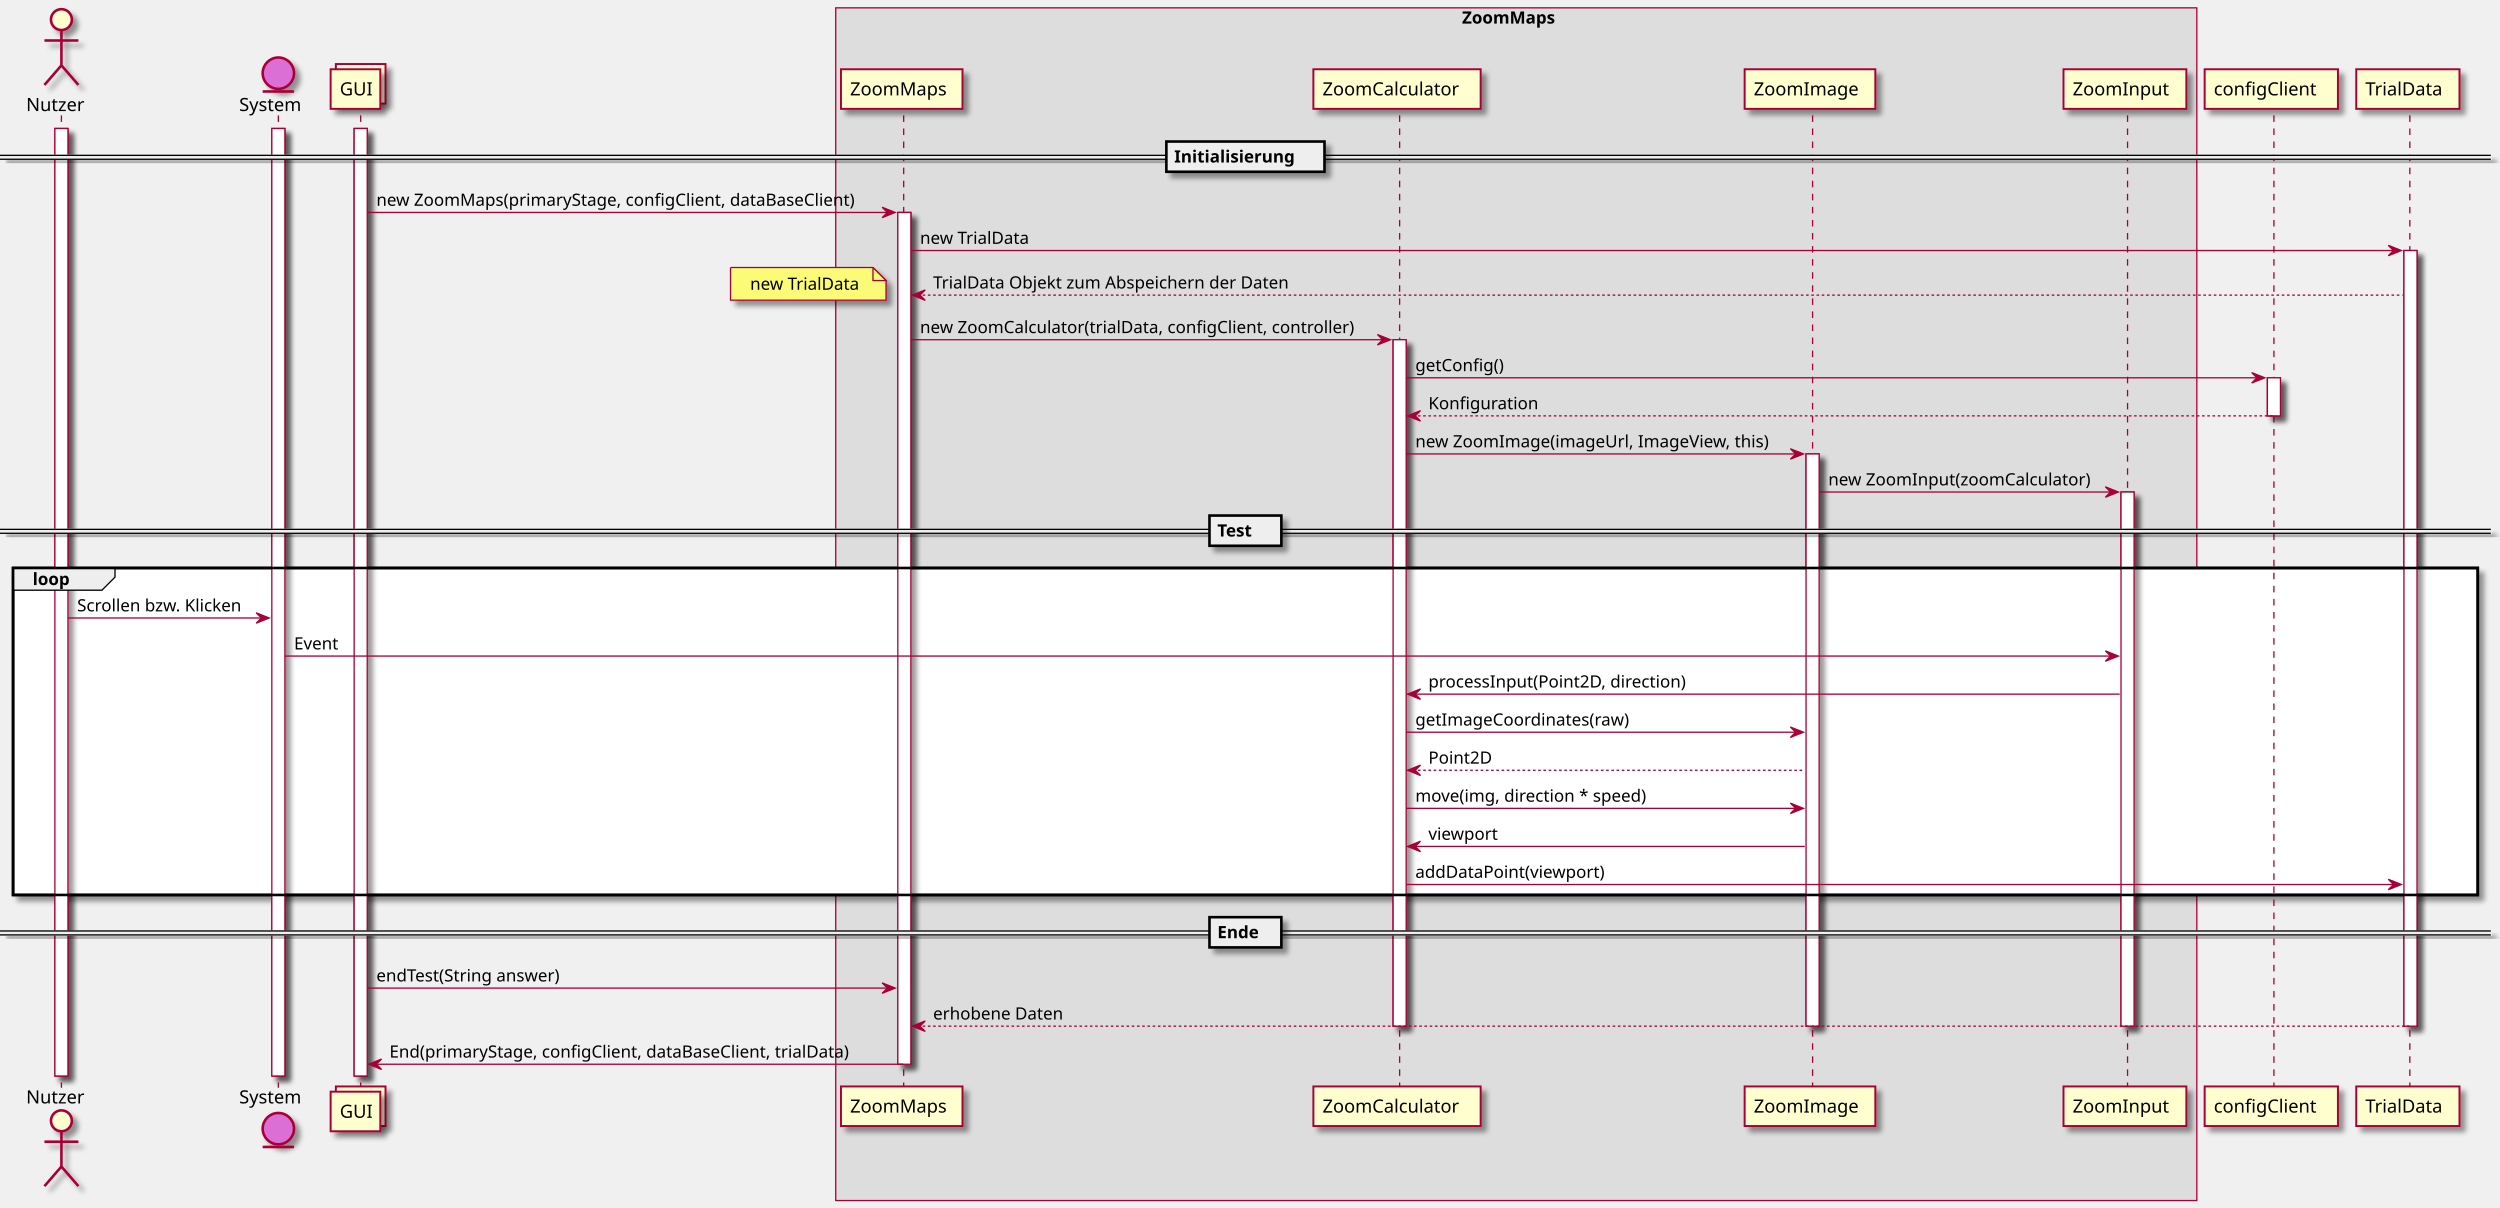
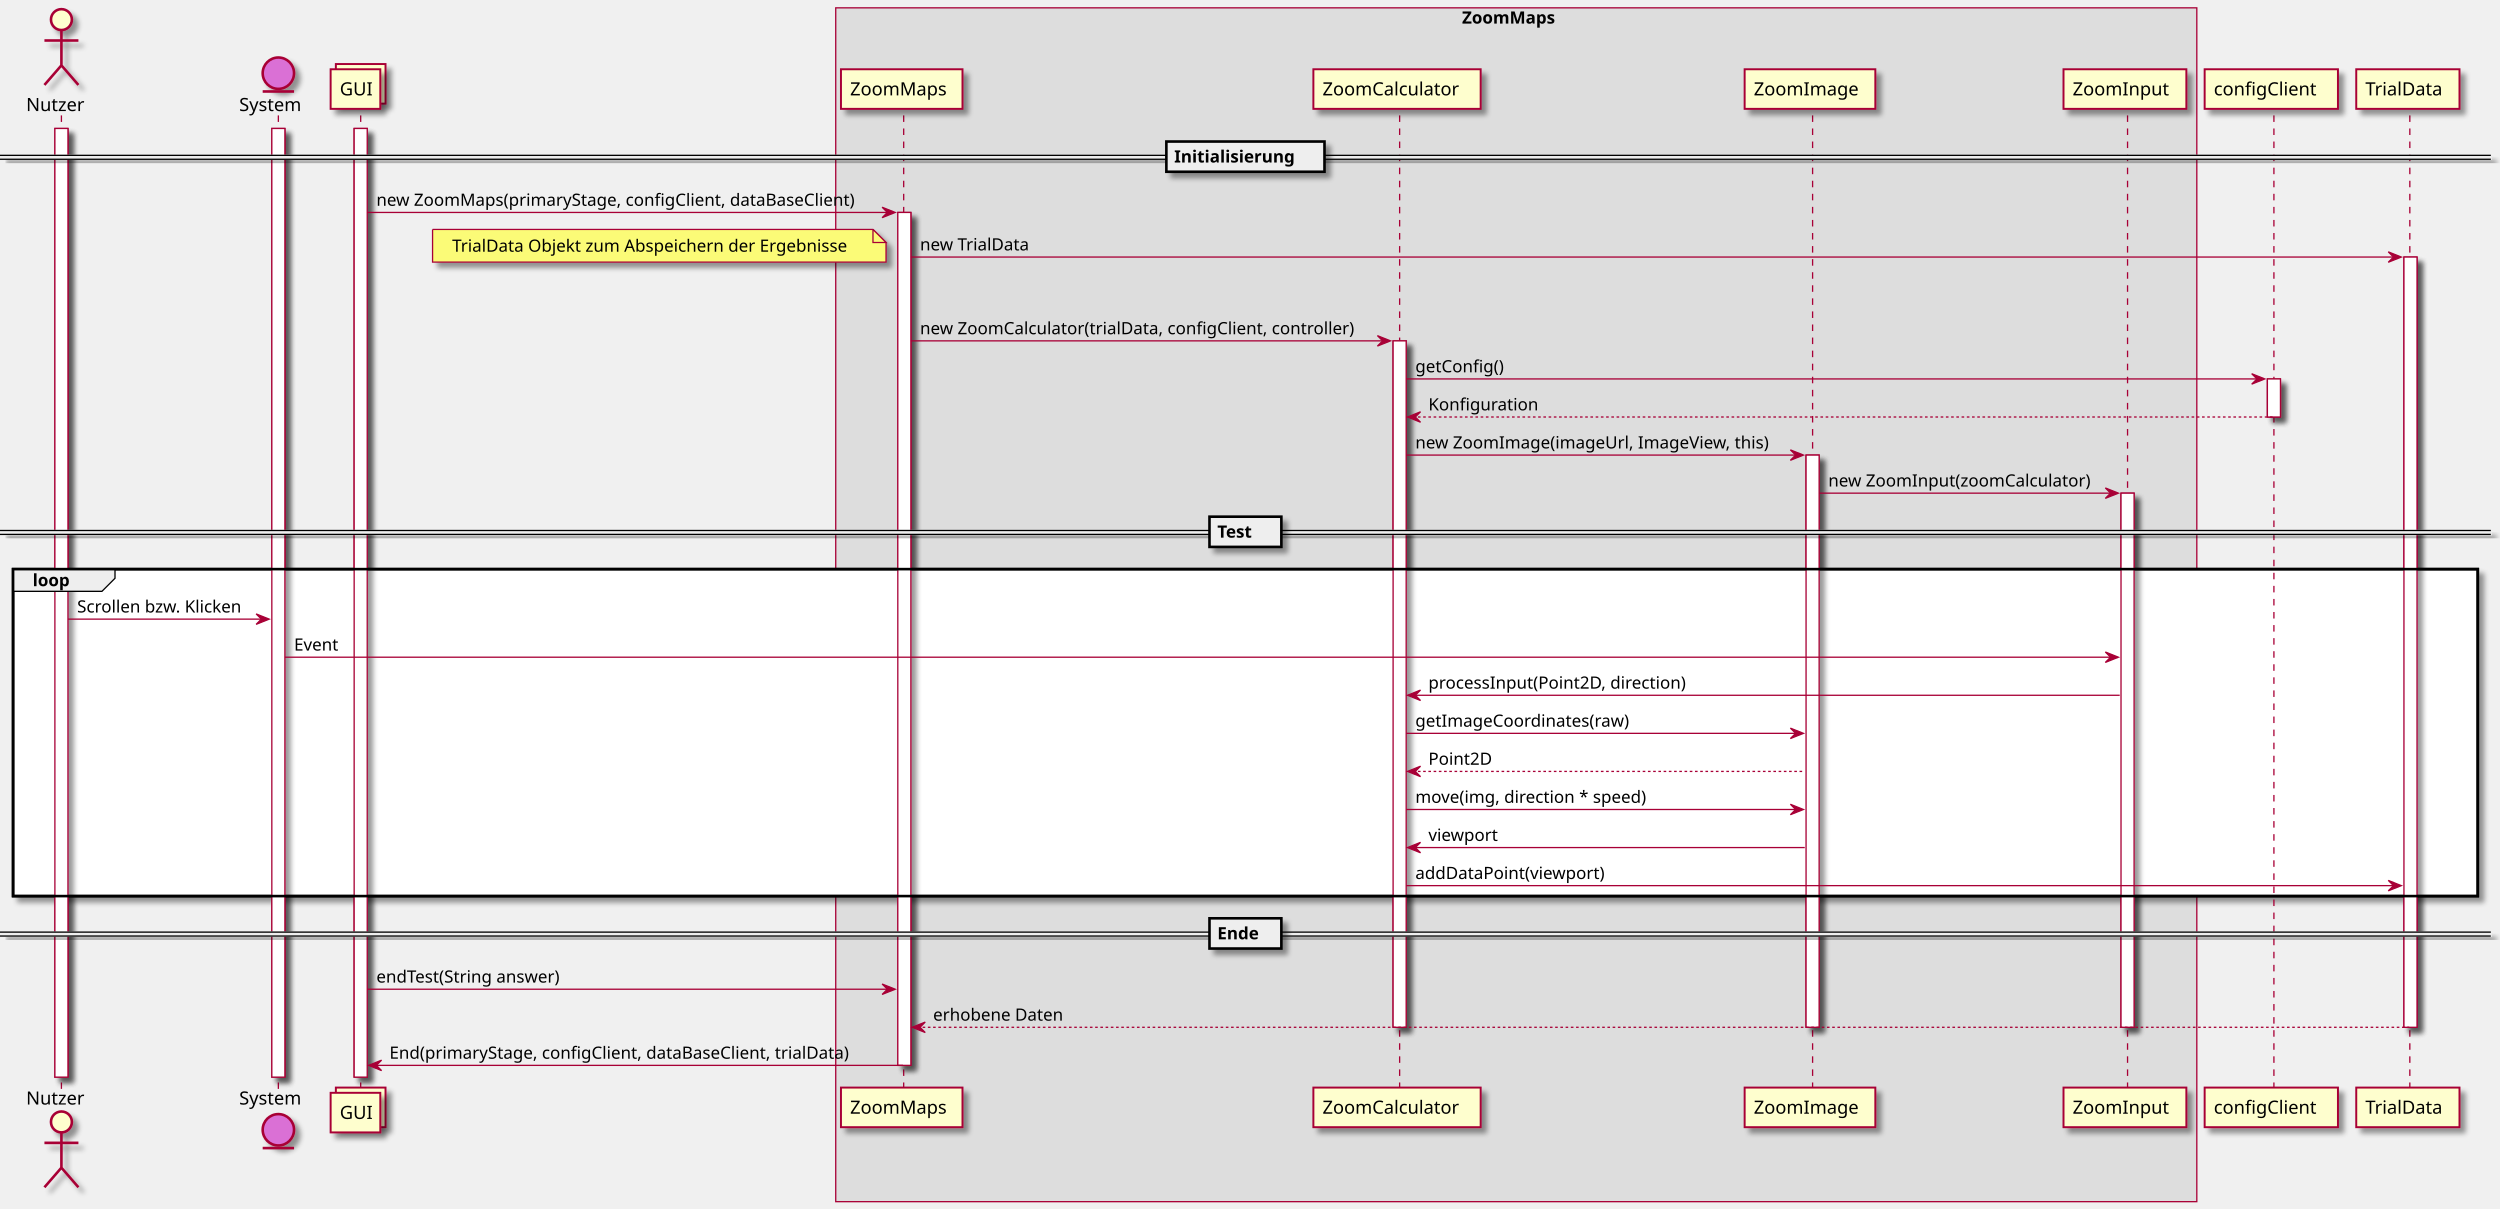
- <svg xmlns="http://www.w3.org/2000/svg" contentScriptType="application/ecmascript" contentStyleType="text/css" height="924px" preserveAspectRatio="none" style="width:1913px;height:924px;background:#FFFFFF;" version="1.1" viewBox="0 0 1913 924" width="1913px" zoomAndPan="magnify">
+ <svg xmlns="http://www.w3.org/2000/svg" contentScriptType="application/ecmascript" contentStyleType="text/css" height="925px" preserveAspectRatio="none" style="width:1913px;height:925px;background:#FFFFFF;" version="1.1" viewBox="0 0 1913 925" width="1913px" zoomAndPan="magnify">
  <defs>
-     <filter height="300%" id="f1d7zb2lvnrbby" width="300%" x="-1" y="-1">
+     <filter height="300%" id="f13p0og6taqlgd" width="300%" x="-1" y="-1">
      <feGaussianBlur result="blurOut" stdDeviation="2.0" />
      <feColorMatrix in="blurOut" result="blurOut2" type="matrix" values="0 0 0 0 0 0 0 0 0 0 0 0 0 0 0 0 0 0 .4 0" />
      <feOffset dx="4.0" dy="4.0" in="blurOut2" result="blurOut3" />
      <feBlend in="SourceGraphic" in2="blurOut3" mode="normal" />
    </filter>
  </defs>
  <g>
-     <rect fill="#DDDDDD" height="912.648" style="stroke:#A80036;stroke-width:1.0;" width="1041.5" x="639.5" y="6" />
+     <rect fill="#DDDDDD" height="913.516" style="stroke:#A80036;stroke-width:1.0;" width="1041.5" x="639.5" y="6" />
    <text fill="#000000" font-family="sans-serif" font-size="13" font-weight="bold" lengthAdjust="spacing" textLength="83" x="1118.75" y="18.067">ZoomMaps</text>
-     <rect fill="#FFFFFF" filter="url(#f1d7zb2lvnrbby)" height="725.055" style="stroke:#A80036;stroke-width:1.0;" width="10" x="42" y="98.297" />
-     <rect fill="#FFFFFF" filter="url(#f1d7zb2lvnrbby)" height="725.055" style="stroke:#A80036;stroke-width:1.0;" width="10" x="208" y="98.297" />
-     <rect fill="#FFFFFF" filter="url(#f1d7zb2lvnrbby)" height="725.055" style="stroke:#A80036;stroke-width:1.0;" width="10" x="271" y="98.297" />
-     <rect fill="#FFFFFF" filter="url(#f1d7zb2lvnrbby)" height="651.789" style="stroke:#A80036;stroke-width:1.0;" width="10" x="687" y="162.562" />
-     <rect fill="#FFFFFF" filter="url(#f1d7zb2lvnrbby)" height="525.258" style="stroke:#A80036;stroke-width:1.0;" width="10" x="1066" y="259.961" />
-     <rect fill="#FFFFFF" filter="url(#f1d7zb2lvnrbby)" height="437.859" style="stroke:#A80036;stroke-width:1.0;" width="10" x="1382" y="347.359" />
-     <rect fill="#FFFFFF" filter="url(#f1d7zb2lvnrbby)" height="408.727" style="stroke:#A80036;stroke-width:1.0;" width="10" x="1623" y="376.492" />
-     <rect fill="#FFFFFF" filter="url(#f1d7zb2lvnrbby)" height="29.133" style="stroke:#A80036;stroke-width:1.0;" width="10" x="1735" y="289.094" />
-     <rect fill="#FFFFFF" filter="url(#f1d7zb2lvnrbby)" height="593.523" style="stroke:#A80036;stroke-width:1.0;" width="10" x="1839.5" y="191.695" />
-     <rect fill="#FFFFFF" filter="url(#f1d7zb2lvnrbby)" height="250.195" style="stroke:#000000;stroke-width:2.0;" width="1886" x="10" y="434.625" />
-     <line style="stroke:#A80036;stroke-width:1.0;stroke-dasharray:5.0,5.0;" x1="47" x2="47" y1="88.297" y2="832.352" />
-     <line style="stroke:#A80036;stroke-width:1.0;stroke-dasharray:5.0,5.0;" x1="213" x2="213" y1="88.297" y2="832.352" />
-     <line style="stroke:#A80036;stroke-width:1.0;stroke-dasharray:5.0,5.0;" x1="276" x2="276" y1="88.297" y2="832.352" />
-     <line style="stroke:#A80036;stroke-width:1.0;stroke-dasharray:5.0,5.0;" x1="691.5" x2="691.5" y1="88.297" y2="832.352" />
-     <line style="stroke:#A80036;stroke-width:1.0;stroke-dasharray:5.0,5.0;" x1="1071" x2="1071" y1="88.297" y2="832.352" />
-     <line style="stroke:#A80036;stroke-width:1.0;stroke-dasharray:5.0,5.0;" x1="1387" x2="1387" y1="88.297" y2="832.352" />
-     <line style="stroke:#A80036;stroke-width:1.0;stroke-dasharray:5.0,5.0;" x1="1628" x2="1628" y1="88.297" y2="832.352" />
-     <line style="stroke:#A80036;stroke-width:1.0;stroke-dasharray:5.0,5.0;" x1="1740" x2="1740" y1="88.297" y2="832.352" />
-     <line style="stroke:#A80036;stroke-width:1.0;stroke-dasharray:5.0,5.0;" x1="1844" x2="1844" y1="88.297" y2="832.352" />
+     <rect fill="#FFFFFF" filter="url(#f13p0og6taqlgd)" height="725.922" style="stroke:#A80036;stroke-width:1.0;" width="10" x="42" y="98.297" />
+     <rect fill="#FFFFFF" filter="url(#f13p0og6taqlgd)" height="725.922" style="stroke:#A80036;stroke-width:1.0;" width="10" x="208" y="98.297" />
+     <rect fill="#FFFFFF" filter="url(#f13p0og6taqlgd)" height="725.922" style="stroke:#A80036;stroke-width:1.0;" width="10" x="271" y="98.297" />
+     <rect fill="#FFFFFF" filter="url(#f13p0og6taqlgd)" height="652.656" style="stroke:#A80036;stroke-width:1.0;" width="10" x="687" y="162.562" />
+     <rect fill="#FFFFFF" filter="url(#f13p0og6taqlgd)" height="525.258" style="stroke:#A80036;stroke-width:1.0;" width="10" x="1066" y="260.828" />
+     <rect fill="#FFFFFF" filter="url(#f13p0og6taqlgd)" height="437.859" style="stroke:#A80036;stroke-width:1.0;" width="10" x="1382" y="348.227" />
+     <rect fill="#FFFFFF" filter="url(#f13p0og6taqlgd)" height="408.727" style="stroke:#A80036;stroke-width:1.0;" width="10" x="1623" y="377.359" />
+     <rect fill="#FFFFFF" filter="url(#f13p0og6taqlgd)" height="29.133" style="stroke:#A80036;stroke-width:1.0;" width="10" x="1735" y="289.961" />
+     <rect fill="#FFFFFF" filter="url(#f13p0og6taqlgd)" height="589.391" style="stroke:#A80036;stroke-width:1.0;" width="10" x="1839.5" y="196.695" />
+     <rect fill="#FFFFFF" filter="url(#f13p0og6taqlgd)" height="250.195" style="stroke:#000000;stroke-width:2.0;" width="1886" x="10" y="435.492" />
+     <line style="stroke:#A80036;stroke-width:1.0;stroke-dasharray:5.0,5.0;" x1="47" x2="47" y1="88.297" y2="833.219" />
+     <line style="stroke:#A80036;stroke-width:1.0;stroke-dasharray:5.0,5.0;" x1="213" x2="213" y1="88.297" y2="833.219" />
+     <line style="stroke:#A80036;stroke-width:1.0;stroke-dasharray:5.0,5.0;" x1="276" x2="276" y1="88.297" y2="833.219" />
+     <line style="stroke:#A80036;stroke-width:1.0;stroke-dasharray:5.0,5.0;" x1="691.5" x2="691.5" y1="88.297" y2="833.219" />
+     <line style="stroke:#A80036;stroke-width:1.0;stroke-dasharray:5.0,5.0;" x1="1071" x2="1071" y1="88.297" y2="833.219" />
+     <line style="stroke:#A80036;stroke-width:1.0;stroke-dasharray:5.0,5.0;" x1="1387" x2="1387" y1="88.297" y2="833.219" />
+     <line style="stroke:#A80036;stroke-width:1.0;stroke-dasharray:5.0,5.0;" x1="1628" x2="1628" y1="88.297" y2="833.219" />
+     <line style="stroke:#A80036;stroke-width:1.0;stroke-dasharray:5.0,5.0;" x1="1740" x2="1740" y1="88.297" y2="833.219" />
+     <line style="stroke:#A80036;stroke-width:1.0;stroke-dasharray:5.0,5.0;" x1="1844" x2="1844" y1="88.297" y2="833.219" />
    <text fill="#000000" font-family="sans-serif" font-size="14" lengthAdjust="spacing" textLength="48" x="20" y="84.995">Nutzer</text>
-     <ellipse cx="47" cy="15" fill="#FEFECE" filter="url(#f1d7zb2lvnrbby)" rx="8" ry="8" style="stroke:#A80036;stroke-width:2.0;" />
-     <path d="M47,23 L47,50 M34,31 L60,31 M47,50 L34,65 M47,50 L60,65 " fill="none" filter="url(#f1d7zb2lvnrbby)" style="stroke:#A80036;stroke-width:2.0;" />
-     <text fill="#000000" font-family="sans-serif" font-size="14" lengthAdjust="spacing" textLength="48" x="20" y="844.347">Nutzer</text>
-     <ellipse cx="47" cy="857.648" fill="#FEFECE" filter="url(#f1d7zb2lvnrbby)" rx="8" ry="8" style="stroke:#A80036;stroke-width:2.0;" />
-     <path d="M47,865.648 L47,892.648 M34,873.648 L60,873.648 M47,892.648 L34,907.648 M47,892.648 L60,907.648 " fill="none" filter="url(#f1d7zb2lvnrbby)" style="stroke:#A80036;stroke-width:2.0;" />
+     <ellipse cx="47" cy="15" fill="#FEFECE" filter="url(#f13p0og6taqlgd)" rx="8" ry="8" style="stroke:#A80036;stroke-width:2.0;" />
+     <path d="M47,23 L47,50 M34,31 L60,31 M47,50 L34,65 M47,50 L60,65 " fill="none" filter="url(#f13p0og6taqlgd)" style="stroke:#A80036;stroke-width:2.0;" />
+     <text fill="#000000" font-family="sans-serif" font-size="14" lengthAdjust="spacing" textLength="48" x="20" y="845.214">Nutzer</text>
+     <ellipse cx="47" cy="858.516" fill="#FEFECE" filter="url(#f13p0og6taqlgd)" rx="8" ry="8" style="stroke:#A80036;stroke-width:2.0;" />
+     <path d="M47,866.516 L47,893.516 M34,874.516 L60,874.516 M47,893.516 L34,908.516 M47,893.516 L60,908.516 " fill="none" filter="url(#f13p0og6taqlgd)" style="stroke:#A80036;stroke-width:2.0;" />
    <text fill="#000000" font-family="sans-serif" font-size="14" lengthAdjust="spacing" textLength="54" x="183" y="84.995">System</text>
-     <ellipse cx="213" cy="56" fill="#DA70D5" filter="url(#f1d7zb2lvnrbby)" rx="12" ry="12" style="stroke:#A80036;stroke-width:2.0;" />
+     <ellipse cx="213" cy="56" fill="#DA70D5" filter="url(#f13p0og6taqlgd)" rx="12" ry="12" style="stroke:#A80036;stroke-width:2.0;" />
    <line style="stroke:#A80036;stroke-width:2.0;" x1="201" x2="225" y1="70" y2="70" />
-     <text fill="#000000" font-family="sans-serif" font-size="14" lengthAdjust="spacing" textLength="54" x="183" y="844.347">System</text>
-     <ellipse cx="213" cy="863.648" fill="#DA70D5" filter="url(#f1d7zb2lvnrbby)" rx="12" ry="12" style="stroke:#A80036;stroke-width:2.0;" />
-     <line style="stroke:#A80036;stroke-width:2.0;" x1="201" x2="225" y1="877.648" y2="877.648" />
-     <rect fill="#FEFECE" filter="url(#f1d7zb2lvnrbby)" height="30.297" style="stroke:#A80036;stroke-width:1.5;" width="38" x="257" y="49" />
-     <rect fill="#FEFECE" filter="url(#f1d7zb2lvnrbby)" height="30.297" style="stroke:#A80036;stroke-width:1.5;" width="38" x="253" y="53" />
+     <text fill="#000000" font-family="sans-serif" font-size="14" lengthAdjust="spacing" textLength="54" x="183" y="845.214">System</text>
+     <ellipse cx="213" cy="864.516" fill="#DA70D5" filter="url(#f13p0og6taqlgd)" rx="12" ry="12" style="stroke:#A80036;stroke-width:2.0;" />
+     <line style="stroke:#A80036;stroke-width:2.0;" x1="201" x2="225" y1="878.516" y2="878.516" />
+     <rect fill="#FEFECE" filter="url(#f13p0og6taqlgd)" height="30.297" style="stroke:#A80036;stroke-width:1.5;" width="38" x="257" y="49" />
+     <rect fill="#FEFECE" filter="url(#f13p0og6taqlgd)" height="30.297" style="stroke:#A80036;stroke-width:1.5;" width="38" x="253" y="53" />
    <text fill="#000000" font-family="sans-serif" font-size="14" lengthAdjust="spacing" textLength="24" x="260" y="72.995">GUI</text>
-     <rect fill="#FEFECE" filter="url(#f1d7zb2lvnrbby)" height="30.297" style="stroke:#A80036;stroke-width:1.5;" width="38" x="257" y="831.352" />
-     <rect fill="#FEFECE" filter="url(#f1d7zb2lvnrbby)" height="30.297" style="stroke:#A80036;stroke-width:1.5;" width="38" x="253" y="835.352" />
-     <text fill="#000000" font-family="sans-serif" font-size="14" lengthAdjust="spacing" textLength="24" x="260" y="855.347">GUI</text>
-     <rect fill="#FEFECE" filter="url(#f1d7zb2lvnrbby)" height="30.297" style="stroke:#A80036;stroke-width:1.5;" width="93" x="643.5" y="53" />
+     <rect fill="#FEFECE" filter="url(#f13p0og6taqlgd)" height="30.297" style="stroke:#A80036;stroke-width:1.5;" width="38" x="257" y="832.219" />
+     <rect fill="#FEFECE" filter="url(#f13p0og6taqlgd)" height="30.297" style="stroke:#A80036;stroke-width:1.5;" width="38" x="253" y="836.219" />
+     <text fill="#000000" font-family="sans-serif" font-size="14" lengthAdjust="spacing" textLength="24" x="260" y="856.214">GUI</text>
+     <rect fill="#FEFECE" filter="url(#f13p0og6taqlgd)" height="30.297" style="stroke:#A80036;stroke-width:1.5;" width="93" x="643.5" y="53" />
    <text fill="#000000" font-family="sans-serif" font-size="14" lengthAdjust="spacing" textLength="79" x="650.5" y="72.995">ZoomMaps</text>
-     <rect fill="#FEFECE" filter="url(#f1d7zb2lvnrbby)" height="30.297" style="stroke:#A80036;stroke-width:1.5;" width="93" x="643.5" y="831.352" />
-     <text fill="#000000" font-family="sans-serif" font-size="14" lengthAdjust="spacing" textLength="79" x="650.5" y="851.347">ZoomMaps</text>
-     <rect fill="#FEFECE" filter="url(#f1d7zb2lvnrbby)" height="30.297" style="stroke:#A80036;stroke-width:1.5;" width="128" x="1005" y="53" />
+     <rect fill="#FEFECE" filter="url(#f13p0og6taqlgd)" height="30.297" style="stroke:#A80036;stroke-width:1.5;" width="93" x="643.5" y="832.219" />
+     <text fill="#000000" font-family="sans-serif" font-size="14" lengthAdjust="spacing" textLength="79" x="650.5" y="852.214">ZoomMaps</text>
+     <rect fill="#FEFECE" filter="url(#f13p0og6taqlgd)" height="30.297" style="stroke:#A80036;stroke-width:1.5;" width="128" x="1005" y="53" />
    <text fill="#000000" font-family="sans-serif" font-size="14" lengthAdjust="spacing" textLength="114" x="1012" y="72.995">ZoomCalculator</text>
-     <rect fill="#FEFECE" filter="url(#f1d7zb2lvnrbby)" height="30.297" style="stroke:#A80036;stroke-width:1.5;" width="128" x="1005" y="831.352" />
-     <text fill="#000000" font-family="sans-serif" font-size="14" lengthAdjust="spacing" textLength="114" x="1012" y="851.347">ZoomCalculator</text>
-     <rect fill="#FEFECE" filter="url(#f1d7zb2lvnrbby)" height="30.297" style="stroke:#A80036;stroke-width:1.5;" width="100" x="1335" y="53" />
+     <rect fill="#FEFECE" filter="url(#f13p0og6taqlgd)" height="30.297" style="stroke:#A80036;stroke-width:1.5;" width="128" x="1005" y="832.219" />
+     <text fill="#000000" font-family="sans-serif" font-size="14" lengthAdjust="spacing" textLength="114" x="1012" y="852.214">ZoomCalculator</text>
+     <rect fill="#FEFECE" filter="url(#f13p0og6taqlgd)" height="30.297" style="stroke:#A80036;stroke-width:1.5;" width="100" x="1335" y="53" />
    <text fill="#000000" font-family="sans-serif" font-size="14" lengthAdjust="spacing" textLength="86" x="1342" y="72.995">ZoomImage</text>
-     <rect fill="#FEFECE" filter="url(#f1d7zb2lvnrbby)" height="30.297" style="stroke:#A80036;stroke-width:1.5;" width="100" x="1335" y="831.352" />
-     <text fill="#000000" font-family="sans-serif" font-size="14" lengthAdjust="spacing" textLength="86" x="1342" y="851.347">ZoomImage</text>
-     <rect fill="#FEFECE" filter="url(#f1d7zb2lvnrbby)" height="30.297" style="stroke:#A80036;stroke-width:1.5;" width="94" x="1579" y="53" />
+     <rect fill="#FEFECE" filter="url(#f13p0og6taqlgd)" height="30.297" style="stroke:#A80036;stroke-width:1.5;" width="100" x="1335" y="832.219" />
+     <text fill="#000000" font-family="sans-serif" font-size="14" lengthAdjust="spacing" textLength="86" x="1342" y="852.214">ZoomImage</text>
+     <rect fill="#FEFECE" filter="url(#f13p0og6taqlgd)" height="30.297" style="stroke:#A80036;stroke-width:1.5;" width="94" x="1579" y="53" />
    <text fill="#000000" font-family="sans-serif" font-size="14" lengthAdjust="spacing" textLength="80" x="1586" y="72.995">ZoomInput</text>
-     <rect fill="#FEFECE" filter="url(#f1d7zb2lvnrbby)" height="30.297" style="stroke:#A80036;stroke-width:1.5;" width="94" x="1579" y="831.352" />
-     <text fill="#000000" font-family="sans-serif" font-size="14" lengthAdjust="spacing" textLength="80" x="1586" y="851.347">ZoomInput</text>
-     <rect fill="#FEFECE" filter="url(#f1d7zb2lvnrbby)" height="30.297" style="stroke:#A80036;stroke-width:1.5;" width="102" x="1687" y="53" />
+     <rect fill="#FEFECE" filter="url(#f13p0og6taqlgd)" height="30.297" style="stroke:#A80036;stroke-width:1.5;" width="94" x="1579" y="832.219" />
+     <text fill="#000000" font-family="sans-serif" font-size="14" lengthAdjust="spacing" textLength="80" x="1586" y="852.214">ZoomInput</text>
+     <rect fill="#FEFECE" filter="url(#f13p0og6taqlgd)" height="30.297" style="stroke:#A80036;stroke-width:1.5;" width="102" x="1687" y="53" />
    <text fill="#000000" font-family="sans-serif" font-size="14" lengthAdjust="spacing" textLength="88" x="1694" y="72.995">configClient</text>
-     <rect fill="#FEFECE" filter="url(#f1d7zb2lvnrbby)" height="30.297" style="stroke:#A80036;stroke-width:1.5;" width="102" x="1687" y="831.352" />
-     <text fill="#000000" font-family="sans-serif" font-size="14" lengthAdjust="spacing" textLength="88" x="1694" y="851.347">configClient</text>
-     <rect fill="#FEFECE" filter="url(#f1d7zb2lvnrbby)" height="30.297" style="stroke:#A80036;stroke-width:1.5;" width="79" x="1803" y="53" />
+     <rect fill="#FEFECE" filter="url(#f13p0og6taqlgd)" height="30.297" style="stroke:#A80036;stroke-width:1.5;" width="102" x="1687" y="832.219" />
+     <text fill="#000000" font-family="sans-serif" font-size="14" lengthAdjust="spacing" textLength="88" x="1694" y="852.214">configClient</text>
+     <rect fill="#FEFECE" filter="url(#f13p0og6taqlgd)" height="30.297" style="stroke:#A80036;stroke-width:1.5;" width="79" x="1803" y="53" />
    <text fill="#000000" font-family="sans-serif" font-size="14" lengthAdjust="spacing" textLength="65" x="1810" y="72.995">TrialData</text>
-     <rect fill="#FEFECE" filter="url(#f1d7zb2lvnrbby)" height="30.297" style="stroke:#A80036;stroke-width:1.5;" width="79" x="1803" y="831.352" />
-     <text fill="#000000" font-family="sans-serif" font-size="14" lengthAdjust="spacing" textLength="65" x="1810" y="851.347">TrialData</text>
-     <rect fill="#FFFFFF" filter="url(#f1d7zb2lvnrbby)" height="725.055" style="stroke:#A80036;stroke-width:1.0;" width="10" x="42" y="98.297" />
-     <rect fill="#FFFFFF" filter="url(#f1d7zb2lvnrbby)" height="725.055" style="stroke:#A80036;stroke-width:1.0;" width="10" x="208" y="98.297" />
-     <rect fill="#FFFFFF" filter="url(#f1d7zb2lvnrbby)" height="725.055" style="stroke:#A80036;stroke-width:1.0;" width="10" x="271" y="98.297" />
-     <rect fill="#FFFFFF" filter="url(#f1d7zb2lvnrbby)" height="651.789" style="stroke:#A80036;stroke-width:1.0;" width="10" x="687" y="162.562" />
-     <rect fill="#FFFFFF" filter="url(#f1d7zb2lvnrbby)" height="525.258" style="stroke:#A80036;stroke-width:1.0;" width="10" x="1066" y="259.961" />
-     <rect fill="#FFFFFF" filter="url(#f1d7zb2lvnrbby)" height="437.859" style="stroke:#A80036;stroke-width:1.0;" width="10" x="1382" y="347.359" />
-     <rect fill="#FFFFFF" filter="url(#f1d7zb2lvnrbby)" height="408.727" style="stroke:#A80036;stroke-width:1.0;" width="10" x="1623" y="376.492" />
-     <rect fill="#FFFFFF" filter="url(#f1d7zb2lvnrbby)" height="29.133" style="stroke:#A80036;stroke-width:1.0;" width="10" x="1735" y="289.094" />
-     <rect fill="#FFFFFF" filter="url(#f1d7zb2lvnrbby)" height="593.523" style="stroke:#A80036;stroke-width:1.0;" width="10" x="1839.5" y="191.695" />
-     <rect fill="#EEEEEE" filter="url(#f1d7zb2lvnrbby)" height="3" style="stroke:#EEEEEE;stroke-width:1.0;" width="1906" x="0" y="118.863" />
+     <rect fill="#FEFECE" filter="url(#f13p0og6taqlgd)" height="30.297" style="stroke:#A80036;stroke-width:1.5;" width="79" x="1803" y="832.219" />
+     <text fill="#000000" font-family="sans-serif" font-size="14" lengthAdjust="spacing" textLength="65" x="1810" y="852.214">TrialData</text>
+     <rect fill="#FFFFFF" filter="url(#f13p0og6taqlgd)" height="725.922" style="stroke:#A80036;stroke-width:1.0;" width="10" x="42" y="98.297" />
+     <rect fill="#FFFFFF" filter="url(#f13p0og6taqlgd)" height="725.922" style="stroke:#A80036;stroke-width:1.0;" width="10" x="208" y="98.297" />
+     <rect fill="#FFFFFF" filter="url(#f13p0og6taqlgd)" height="725.922" style="stroke:#A80036;stroke-width:1.0;" width="10" x="271" y="98.297" />
+     <rect fill="#FFFFFF" filter="url(#f13p0og6taqlgd)" height="652.656" style="stroke:#A80036;stroke-width:1.0;" width="10" x="687" y="162.562" />
+     <rect fill="#FFFFFF" filter="url(#f13p0og6taqlgd)" height="525.258" style="stroke:#A80036;stroke-width:1.0;" width="10" x="1066" y="260.828" />
+     <rect fill="#FFFFFF" filter="url(#f13p0og6taqlgd)" height="437.859" style="stroke:#A80036;stroke-width:1.0;" width="10" x="1382" y="348.227" />
+     <rect fill="#FFFFFF" filter="url(#f13p0og6taqlgd)" height="408.727" style="stroke:#A80036;stroke-width:1.0;" width="10" x="1623" y="377.359" />
+     <rect fill="#FFFFFF" filter="url(#f13p0og6taqlgd)" height="29.133" style="stroke:#A80036;stroke-width:1.0;" width="10" x="1735" y="289.961" />
+     <rect fill="#FFFFFF" filter="url(#f13p0og6taqlgd)" height="589.391" style="stroke:#A80036;stroke-width:1.0;" width="10" x="1839.5" y="196.695" />
+     <rect fill="#EEEEEE" filter="url(#f13p0og6taqlgd)" height="3" style="stroke:#EEEEEE;stroke-width:1.0;" width="1906" x="0" y="118.863" />
    <line style="stroke:#000000;stroke-width:1.0;" x1="0" x2="1906" y1="118.863" y2="118.863" />
    <line style="stroke:#000000;stroke-width:1.0;" x1="0" x2="1906" y1="121.863" y2="121.863" />
-     <rect fill="#EEEEEE" filter="url(#f1d7zb2lvnrbby)" height="23.133" style="stroke:#000000;stroke-width:2.0;" width="121" x="892.5" y="108.297" />
+     <rect fill="#EEEEEE" filter="url(#f13p0og6taqlgd)" height="23.133" style="stroke:#000000;stroke-width:2.0;" width="121" x="892.5" y="108.297" />
    <text fill="#000000" font-family="sans-serif" font-size="13" font-weight="bold" lengthAdjust="spacing" textLength="102" x="898.5" y="124.364">Initialisierung</text>
    <polygon fill="#A80036" points="675,158.562,685,162.562,675,166.562,679,162.562" style="stroke:#A80036;stroke-width:1.0;" />
    <line style="stroke:#A80036;stroke-width:1.0;" x1="281" x2="681" y1="162.562" y2="162.562" />
    <text fill="#000000" font-family="sans-serif" font-size="13" lengthAdjust="spacing" textLength="387" x="288" y="157.497">new ZoomMaps(primaryStage, configClient, dataBaseClient)</text>
-     <polygon fill="#A80036" points="1827.5,187.695,1837.5,191.695,1827.5,195.695,1831.5,191.695" style="stroke:#A80036;stroke-width:1.0;" />
-     <line style="stroke:#A80036;stroke-width:1.0;" x1="697" x2="1833.5" y1="191.695" y2="191.695" />
-     <text fill="#000000" font-family="sans-serif" font-size="13" lengthAdjust="spacing" textLength="89" x="704" y="186.629">new TrialData</text>
-     <polygon fill="#A80036" points="708,221.828,698,225.828,708,229.828,704,225.828" style="stroke:#A80036;stroke-width:1.0;" />
-     <line style="stroke:#A80036;stroke-width:1.0;stroke-dasharray:2.0,2.0;" x1="702" x2="1838.5" y1="225.828" y2="225.828" />
-     <text fill="#000000" font-family="sans-serif" font-size="13" lengthAdjust="spacing" textLength="286" x="714" y="220.762">TrialData Objekt zum Abspeichern der Daten</text>
-     <path d="M559,204.695 L559,229.695 L678,229.695 L678,214.695 L668,204.695 L559,204.695 " fill="#FBFB77" filter="url(#f1d7zb2lvnrbby)" style="stroke:#A80036;stroke-width:1.0;" />
-     <path d="M668,204.695 L668,214.695 L678,214.695 L668,204.695 " fill="#FBFB77" style="stroke:#A80036;stroke-width:1.0;" />
-     <text fill="#000000" font-family="sans-serif" font-size="13" lengthAdjust="spacing" textLength="89" x="574" y="221.762">new TrialData</text>
-     <polygon fill="#A80036" points="1054,255.961,1064,259.961,1054,263.961,1058,259.961" style="stroke:#A80036;stroke-width:1.0;" />
-     <line style="stroke:#A80036;stroke-width:1.0;" x1="697" x2="1060" y1="259.961" y2="259.961" />
-     <text fill="#000000" font-family="sans-serif" font-size="13" lengthAdjust="spacing" textLength="350" x="704" y="254.895">new ZoomCalculator(trialData, configClient, controller)</text>
-     <polygon fill="#A80036" points="1723,285.094,1733,289.094,1723,293.094,1727,289.094" style="stroke:#A80036;stroke-width:1.0;" />
-     <line style="stroke:#A80036;stroke-width:1.0;" x1="1076" x2="1729" y1="289.094" y2="289.094" />
-     <text fill="#000000" font-family="sans-serif" font-size="13" lengthAdjust="spacing" textLength="72" x="1083" y="284.028">getConfig()</text>
-     <polygon fill="#A80036" points="1087,314.227,1077,318.227,1087,322.227,1083,318.227" style="stroke:#A80036;stroke-width:1.0;" />
-     <line style="stroke:#A80036;stroke-width:1.0;stroke-dasharray:2.0,2.0;" x1="1081" x2="1739" y1="318.227" y2="318.227" />
-     <text fill="#000000" font-family="sans-serif" font-size="13" lengthAdjust="spacing" textLength="85" x="1093" y="313.161">Konfiguration</text>
-     <polygon fill="#A80036" points="1370,343.359,1380,347.359,1370,351.359,1374,347.359" style="stroke:#A80036;stroke-width:1.0;" />
-     <line style="stroke:#A80036;stroke-width:1.0;" x1="1076" x2="1376" y1="347.359" y2="347.359" />
-     <text fill="#000000" font-family="sans-serif" font-size="13" lengthAdjust="spacing" textLength="287" x="1083" y="342.293">new ZoomImage(imageUrl, ImageView, this)</text>
-     <polygon fill="#A80036" points="1611,372.492,1621,376.492,1611,380.492,1615,376.492" style="stroke:#A80036;stroke-width:1.0;" />
-     <line style="stroke:#A80036;stroke-width:1.0;" x1="1392" x2="1617" y1="376.492" y2="376.492" />
-     <text fill="#000000" font-family="sans-serif" font-size="13" lengthAdjust="spacing" textLength="212" x="1399" y="371.426">new ZoomInput(zoomCalculator)</text>
-     <rect fill="#EEEEEE" filter="url(#f1d7zb2lvnrbby)" height="3" style="stroke:#EEEEEE;stroke-width:1.0;" width="1906" x="0" y="405.059" />
-     <line style="stroke:#000000;stroke-width:1.0;" x1="0" x2="1906" y1="405.059" y2="405.059" />
-     <line style="stroke:#000000;stroke-width:1.0;" x1="0" x2="1906" y1="408.059" y2="408.059" />
-     <rect fill="#EEEEEE" filter="url(#f1d7zb2lvnrbby)" height="23.133" style="stroke:#000000;stroke-width:2.0;" width="55" x="925.5" y="394.492" />
-     <text fill="#000000" font-family="sans-serif" font-size="13" font-weight="bold" lengthAdjust="spacing" textLength="36" x="931.5" y="410.559">Test</text>
-     <path d="M10,434.625 L88,434.625 L88,441.625 L78,451.625 L10,451.625 L10,434.625 " fill="#EEEEEE" style="stroke:#000000;stroke-width:1.0;" />
-     <rect fill="none" height="250.195" style="stroke:#000000;stroke-width:2.0;" width="1886" x="10" y="434.625" />
-     <text fill="#000000" font-family="sans-serif" font-size="13" font-weight="bold" lengthAdjust="spacing" textLength="33" x="25" y="447.692">loop</text>
-     <polygon fill="#A80036" points="196,468.891,206,472.891,196,476.891,200,472.891" style="stroke:#A80036;stroke-width:1.0;" />
-     <line style="stroke:#A80036;stroke-width:1.0;" x1="52" x2="202" y1="472.891" y2="472.891" />
-     <text fill="#000000" font-family="sans-serif" font-size="13" lengthAdjust="spacing" textLength="132" x="59" y="467.825">Scrollen bzw. Klicken</text>
-     <polygon fill="#A80036" points="1611,498.023,1621,502.023,1611,506.023,1615,502.023" style="stroke:#A80036;stroke-width:1.0;" />
-     <line style="stroke:#A80036;stroke-width:1.0;" x1="218" x2="1617" y1="502.023" y2="502.023" />
-     <text fill="#000000" font-family="sans-serif" font-size="13" lengthAdjust="spacing" textLength="37" x="225" y="496.957">Event</text>
-     <polygon fill="#A80036" points="1087,527.156,1077,531.156,1087,535.156,1083,531.156" style="stroke:#A80036;stroke-width:1.0;" />
-     <line style="stroke:#A80036;stroke-width:1.0;" x1="1081" x2="1622" y1="531.156" y2="531.156" />
-     <text fill="#000000" font-family="sans-serif" font-size="13" lengthAdjust="spacing" textLength="205" x="1093" y="526.09">processInput(Point2D, direction)</text>
-     <polygon fill="#A80036" points="1370,556.289,1380,560.289,1370,564.289,1374,560.289" style="stroke:#A80036;stroke-width:1.0;" />
-     <line style="stroke:#A80036;stroke-width:1.0;" x1="1076" x2="1376" y1="560.289" y2="560.289" />
-     <text fill="#000000" font-family="sans-serif" font-size="13" lengthAdjust="spacing" textLength="172" x="1083" y="555.223">getImageCoordinates(raw)</text>
-     <polygon fill="#A80036" points="1087,585.422,1077,589.422,1087,593.422,1083,589.422" style="stroke:#A80036;stroke-width:1.0;" />
-     <line style="stroke:#A80036;stroke-width:1.0;stroke-dasharray:2.0,2.0;" x1="1081" x2="1381" y1="589.422" y2="589.422" />
-     <text fill="#000000" font-family="sans-serif" font-size="13" lengthAdjust="spacing" textLength="50" x="1093" y="584.356">Point2D</text>
-     <polygon fill="#A80036" points="1370,614.555,1380,618.555,1370,622.555,1374,618.555" style="stroke:#A80036;stroke-width:1.0;" />
-     <line style="stroke:#A80036;stroke-width:1.0;" x1="1076" x2="1376" y1="618.555" y2="618.555" />
-     <text fill="#000000" font-family="sans-serif" font-size="13" lengthAdjust="spacing" textLength="188" x="1083" y="613.489">move(img, direction * speed)</text>
-     <polygon fill="#A80036" points="1087,643.688,1077,647.688,1087,651.688,1083,647.688" style="stroke:#A80036;stroke-width:1.0;" />
-     <line style="stroke:#A80036;stroke-width:1.0;" x1="1081" x2="1381" y1="647.688" y2="647.688" />
-     <text fill="#000000" font-family="sans-serif" font-size="13" lengthAdjust="spacing" textLength="56" x="1093" y="642.622">viewport</text>
-     <polygon fill="#A80036" points="1827.5,672.82,1837.5,676.82,1827.5,680.82,1831.5,676.82" style="stroke:#A80036;stroke-width:1.0;" />
-     <line style="stroke:#A80036;stroke-width:1.0;" x1="1076" x2="1833.5" y1="676.82" y2="676.82" />
-     <text fill="#000000" font-family="sans-serif" font-size="13" lengthAdjust="spacing" textLength="153" x="1083" y="671.754">addDataPoint(viewport)</text>
-     <rect fill="#EEEEEE" filter="url(#f1d7zb2lvnrbby)" height="3" style="stroke:#EEEEEE;stroke-width:1.0;" width="1906" x="0" y="712.387" />
-     <line style="stroke:#000000;stroke-width:1.0;" x1="0" x2="1906" y1="712.387" y2="712.387" />
-     <line style="stroke:#000000;stroke-width:1.0;" x1="0" x2="1906" y1="715.387" y2="715.387" />
-     <rect fill="#EEEEEE" filter="url(#f1d7zb2lvnrbby)" height="23.133" style="stroke:#000000;stroke-width:2.0;" width="55" x="925.5" y="701.82" />
-     <text fill="#000000" font-family="sans-serif" font-size="13" font-weight="bold" lengthAdjust="spacing" textLength="36" x="931.5" y="717.887">Ende</text>
-     <polygon fill="#A80036" points="675,752.086,685,756.086,675,760.086,679,756.086" style="stroke:#A80036;stroke-width:1.0;" />
-     <line style="stroke:#A80036;stroke-width:1.0;" x1="281" x2="681" y1="756.086" y2="756.086" />
-     <text fill="#000000" font-family="sans-serif" font-size="13" lengthAdjust="spacing" textLength="150" x="288" y="751.02">endTest(String answer)</text>
-     <polygon fill="#A80036" points="708,781.219,698,785.219,708,789.219,704,785.219" style="stroke:#A80036;stroke-width:1.0;" />
-     <line style="stroke:#A80036;stroke-width:1.0;stroke-dasharray:2.0,2.0;" x1="702" x2="1843.5" y1="785.219" y2="785.219" />
-     <text fill="#000000" font-family="sans-serif" font-size="13" lengthAdjust="spacing" textLength="104" x="714" y="780.153">erhobene Daten</text>
-     <polygon fill="#A80036" points="292,810.352,282,814.352,292,818.352,288,814.352" style="stroke:#A80036;stroke-width:1.0;" />
-     <line style="stroke:#A80036;stroke-width:1.0;" x1="286" x2="691" y1="814.352" y2="814.352" />
-     <text fill="#000000" font-family="sans-serif" font-size="13" lengthAdjust="spacing" textLength="371" x="298" y="809.286">End(primaryStage, configClient, dataBaseClient, trialData)</text>
+     <polygon fill="#A80036" points="1827.5,192.695,1837.5,196.695,1827.5,200.695,1831.5,196.695" style="stroke:#A80036;stroke-width:1.0;" />
+     <line style="stroke:#A80036;stroke-width:1.0;" x1="697" x2="1833.5" y1="196.695" y2="196.695" />
+     <text fill="#000000" font-family="sans-serif" font-size="13" lengthAdjust="spacing" textLength="89" x="704" y="191.629">new TrialData</text>
+     <path d="M331,175.562 L331,200.562 L678,200.562 L678,185.562 L668,175.562 L331,175.562 " fill="#FBFB77" filter="url(#f13p0og6taqlgd)" style="stroke:#A80036;stroke-width:1.0;" />
+     <path d="M668,175.562 L668,185.562 L678,185.562 L668,175.562 " fill="#FBFB77" style="stroke:#A80036;stroke-width:1.0;" />
+     <text fill="#000000" font-family="sans-serif" font-size="13" lengthAdjust="spacing" textLength="317" x="346" y="192.629">TrialData Objekt zum Abspeichern der Ergebnisse</text>
+     <polygon fill="#A80036" points="1054,256.828,1064,260.828,1054,264.828,1058,260.828" style="stroke:#A80036;stroke-width:1.0;" />
+     <line style="stroke:#A80036;stroke-width:1.0;" x1="697" x2="1060" y1="260.828" y2="260.828" />
+     <text fill="#000000" font-family="sans-serif" font-size="13" lengthAdjust="spacing" textLength="350" x="704" y="255.762">new ZoomCalculator(trialData, configClient, controller)</text>
+     <polygon fill="#A80036" points="1723,285.961,1733,289.961,1723,293.961,1727,289.961" style="stroke:#A80036;stroke-width:1.0;" />
+     <line style="stroke:#A80036;stroke-width:1.0;" x1="1076" x2="1729" y1="289.961" y2="289.961" />
+     <text fill="#000000" font-family="sans-serif" font-size="13" lengthAdjust="spacing" textLength="72" x="1083" y="284.895">getConfig()</text>
+     <polygon fill="#A80036" points="1087,315.094,1077,319.094,1087,323.094,1083,319.094" style="stroke:#A80036;stroke-width:1.0;" />
+     <line style="stroke:#A80036;stroke-width:1.0;stroke-dasharray:2.0,2.0;" x1="1081" x2="1739" y1="319.094" y2="319.094" />
+     <text fill="#000000" font-family="sans-serif" font-size="13" lengthAdjust="spacing" textLength="85" x="1093" y="314.028">Konfiguration</text>
+     <polygon fill="#A80036" points="1370,344.227,1380,348.227,1370,352.227,1374,348.227" style="stroke:#A80036;stroke-width:1.0;" />
+     <line style="stroke:#A80036;stroke-width:1.0;" x1="1076" x2="1376" y1="348.227" y2="348.227" />
+     <text fill="#000000" font-family="sans-serif" font-size="13" lengthAdjust="spacing" textLength="287" x="1083" y="343.161">new ZoomImage(imageUrl, ImageView, this)</text>
+     <polygon fill="#A80036" points="1611,373.359,1621,377.359,1611,381.359,1615,377.359" style="stroke:#A80036;stroke-width:1.0;" />
+     <line style="stroke:#A80036;stroke-width:1.0;" x1="1392" x2="1617" y1="377.359" y2="377.359" />
+     <text fill="#000000" font-family="sans-serif" font-size="13" lengthAdjust="spacing" textLength="212" x="1399" y="372.293">new ZoomInput(zoomCalculator)</text>
+     <rect fill="#EEEEEE" filter="url(#f13p0og6taqlgd)" height="3" style="stroke:#EEEEEE;stroke-width:1.0;" width="1906" x="0" y="405.926" />
+     <line style="stroke:#000000;stroke-width:1.0;" x1="0" x2="1906" y1="405.926" y2="405.926" />
+     <line style="stroke:#000000;stroke-width:1.0;" x1="0" x2="1906" y1="408.926" y2="408.926" />
+     <rect fill="#EEEEEE" filter="url(#f13p0og6taqlgd)" height="23.133" style="stroke:#000000;stroke-width:2.0;" width="55" x="925.5" y="395.359" />
+     <text fill="#000000" font-family="sans-serif" font-size="13" font-weight="bold" lengthAdjust="spacing" textLength="36" x="931.5" y="411.426">Test</text>
+     <path d="M10,435.492 L88,435.492 L88,442.492 L78,452.492 L10,452.492 L10,435.492 " fill="#EEEEEE" style="stroke:#000000;stroke-width:1.0;" />
+     <rect fill="none" height="250.195" style="stroke:#000000;stroke-width:2.0;" width="1886" x="10" y="435.492" />
+     <text fill="#000000" font-family="sans-serif" font-size="13" font-weight="bold" lengthAdjust="spacing" textLength="33" x="25" y="448.559">loop</text>
+     <polygon fill="#A80036" points="196,469.758,206,473.758,196,477.758,200,473.758" style="stroke:#A80036;stroke-width:1.0;" />
+     <line style="stroke:#A80036;stroke-width:1.0;" x1="52" x2="202" y1="473.758" y2="473.758" />
+     <text fill="#000000" font-family="sans-serif" font-size="13" lengthAdjust="spacing" textLength="132" x="59" y="468.692">Scrollen bzw. Klicken</text>
+     <polygon fill="#A80036" points="1611,498.891,1621,502.891,1611,506.891,1615,502.891" style="stroke:#A80036;stroke-width:1.0;" />
+     <line style="stroke:#A80036;stroke-width:1.0;" x1="218" x2="1617" y1="502.891" y2="502.891" />
+     <text fill="#000000" font-family="sans-serif" font-size="13" lengthAdjust="spacing" textLength="37" x="225" y="497.825">Event</text>
+     <polygon fill="#A80036" points="1087,528.023,1077,532.023,1087,536.023,1083,532.023" style="stroke:#A80036;stroke-width:1.0;" />
+     <line style="stroke:#A80036;stroke-width:1.0;" x1="1081" x2="1622" y1="532.023" y2="532.023" />
+     <text fill="#000000" font-family="sans-serif" font-size="13" lengthAdjust="spacing" textLength="205" x="1093" y="526.957">processInput(Point2D, direction)</text>
+     <polygon fill="#A80036" points="1370,557.156,1380,561.156,1370,565.156,1374,561.156" style="stroke:#A80036;stroke-width:1.0;" />
+     <line style="stroke:#A80036;stroke-width:1.0;" x1="1076" x2="1376" y1="561.156" y2="561.156" />
+     <text fill="#000000" font-family="sans-serif" font-size="13" lengthAdjust="spacing" textLength="172" x="1083" y="556.09">getImageCoordinates(raw)</text>
+     <polygon fill="#A80036" points="1087,586.289,1077,590.289,1087,594.289,1083,590.289" style="stroke:#A80036;stroke-width:1.0;" />
+     <line style="stroke:#A80036;stroke-width:1.0;stroke-dasharray:2.0,2.0;" x1="1081" x2="1381" y1="590.289" y2="590.289" />
+     <text fill="#000000" font-family="sans-serif" font-size="13" lengthAdjust="spacing" textLength="50" x="1093" y="585.223">Point2D</text>
+     <polygon fill="#A80036" points="1370,615.422,1380,619.422,1370,623.422,1374,619.422" style="stroke:#A80036;stroke-width:1.0;" />
+     <line style="stroke:#A80036;stroke-width:1.0;" x1="1076" x2="1376" y1="619.422" y2="619.422" />
+     <text fill="#000000" font-family="sans-serif" font-size="13" lengthAdjust="spacing" textLength="188" x="1083" y="614.356">move(img, direction * speed)</text>
+     <polygon fill="#A80036" points="1087,644.555,1077,648.555,1087,652.555,1083,648.555" style="stroke:#A80036;stroke-width:1.0;" />
+     <line style="stroke:#A80036;stroke-width:1.0;" x1="1081" x2="1381" y1="648.555" y2="648.555" />
+     <text fill="#000000" font-family="sans-serif" font-size="13" lengthAdjust="spacing" textLength="56" x="1093" y="643.489">viewport</text>
+     <polygon fill="#A80036" points="1827.5,673.688,1837.5,677.688,1827.5,681.688,1831.5,677.688" style="stroke:#A80036;stroke-width:1.0;" />
+     <line style="stroke:#A80036;stroke-width:1.0;" x1="1076" x2="1833.5" y1="677.688" y2="677.688" />
+     <text fill="#000000" font-family="sans-serif" font-size="13" lengthAdjust="spacing" textLength="153" x="1083" y="672.622">addDataPoint(viewport)</text>
+     <rect fill="#EEEEEE" filter="url(#f13p0og6taqlgd)" height="3" style="stroke:#EEEEEE;stroke-width:1.0;" width="1906" x="0" y="713.254" />
+     <line style="stroke:#000000;stroke-width:1.0;" x1="0" x2="1906" y1="713.254" y2="713.254" />
+     <line style="stroke:#000000;stroke-width:1.0;" x1="0" x2="1906" y1="716.254" y2="716.254" />
+     <rect fill="#EEEEEE" filter="url(#f13p0og6taqlgd)" height="23.133" style="stroke:#000000;stroke-width:2.0;" width="55" x="925.5" y="702.688" />
+     <text fill="#000000" font-family="sans-serif" font-size="13" font-weight="bold" lengthAdjust="spacing" textLength="36" x="931.5" y="718.754">Ende</text>
+     <polygon fill="#A80036" points="675,752.953,685,756.953,675,760.953,679,756.953" style="stroke:#A80036;stroke-width:1.0;" />
+     <line style="stroke:#A80036;stroke-width:1.0;" x1="281" x2="681" y1="756.953" y2="756.953" />
+     <text fill="#000000" font-family="sans-serif" font-size="13" lengthAdjust="spacing" textLength="150" x="288" y="751.887">endTest(String answer)</text>
+     <polygon fill="#A80036" points="708,782.086,698,786.086,708,790.086,704,786.086" style="stroke:#A80036;stroke-width:1.0;" />
+     <line style="stroke:#A80036;stroke-width:1.0;stroke-dasharray:2.0,2.0;" x1="702" x2="1843.5" y1="786.086" y2="786.086" />
+     <text fill="#000000" font-family="sans-serif" font-size="13" lengthAdjust="spacing" textLength="104" x="714" y="781.02">erhobene Daten</text>
+     <polygon fill="#A80036" points="292,811.219,282,815.219,292,819.219,288,815.219" style="stroke:#A80036;stroke-width:1.0;" />
+     <line style="stroke:#A80036;stroke-width:1.0;" x1="286" x2="691" y1="815.219" y2="815.219" />
+     <text fill="#000000" font-family="sans-serif" font-size="13" lengthAdjust="spacing" textLength="371" x="298" y="810.153">End(primaryStage, configClient, dataBaseClient, trialData)</text>
  </g>
</svg>
